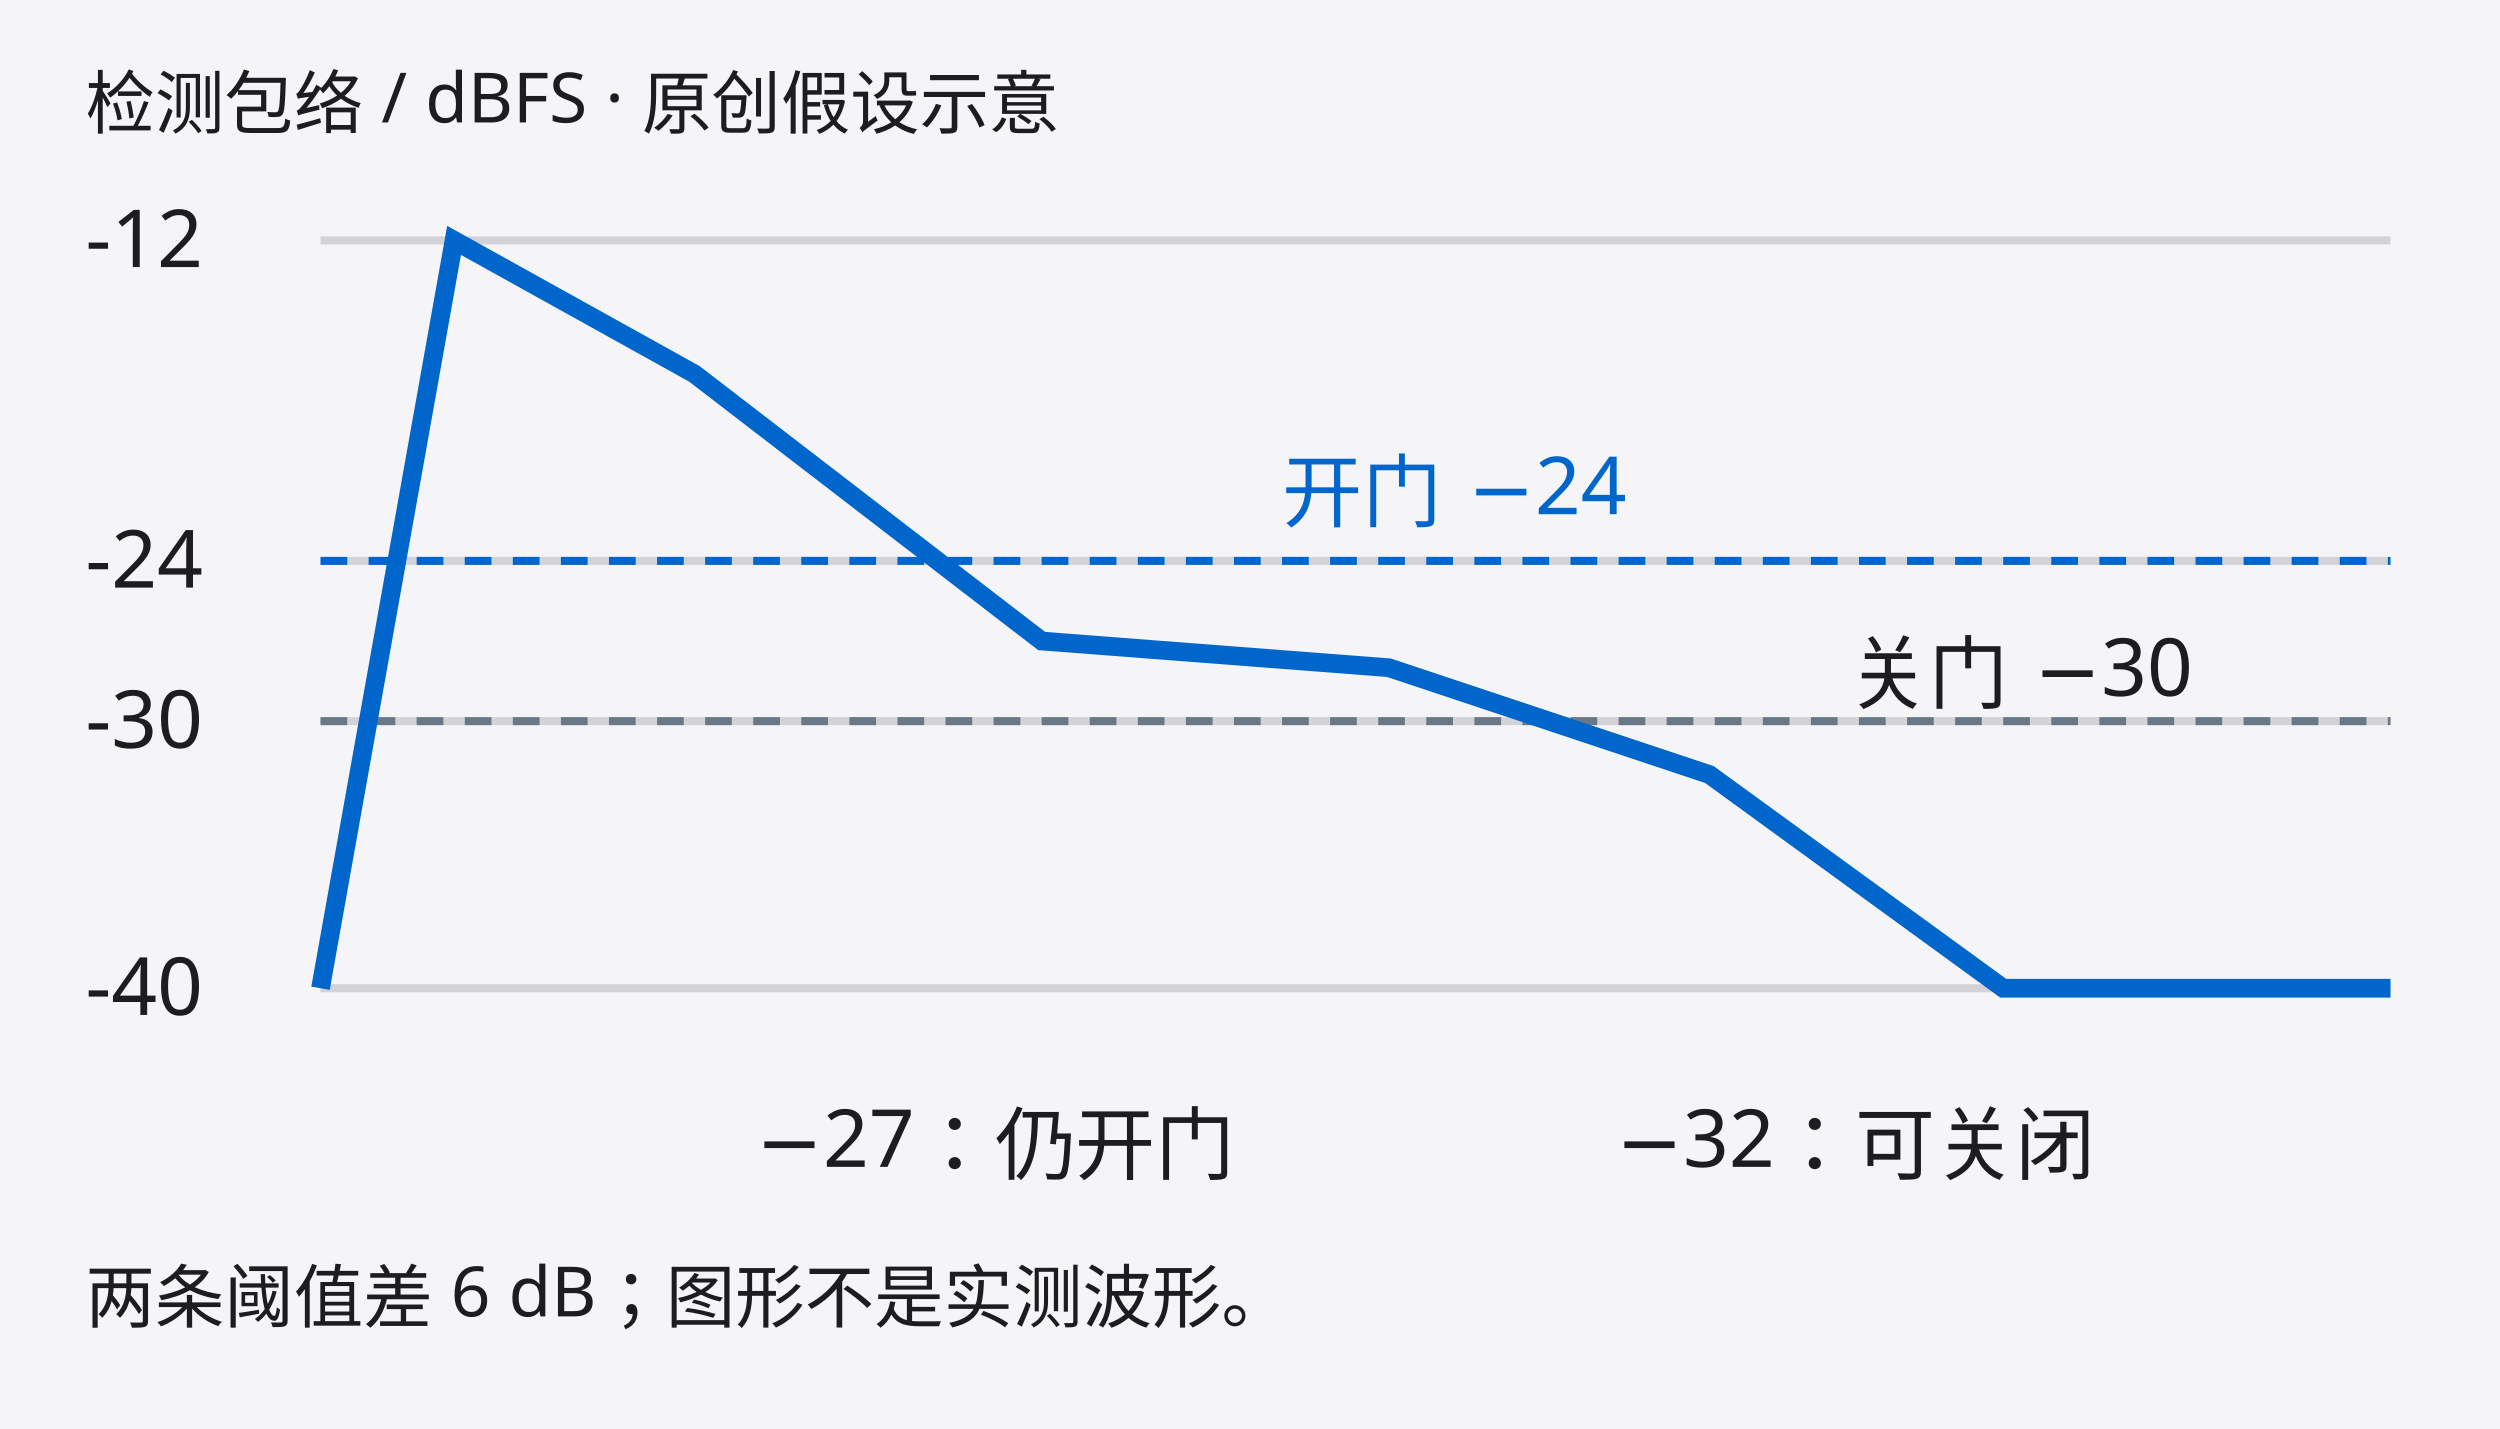
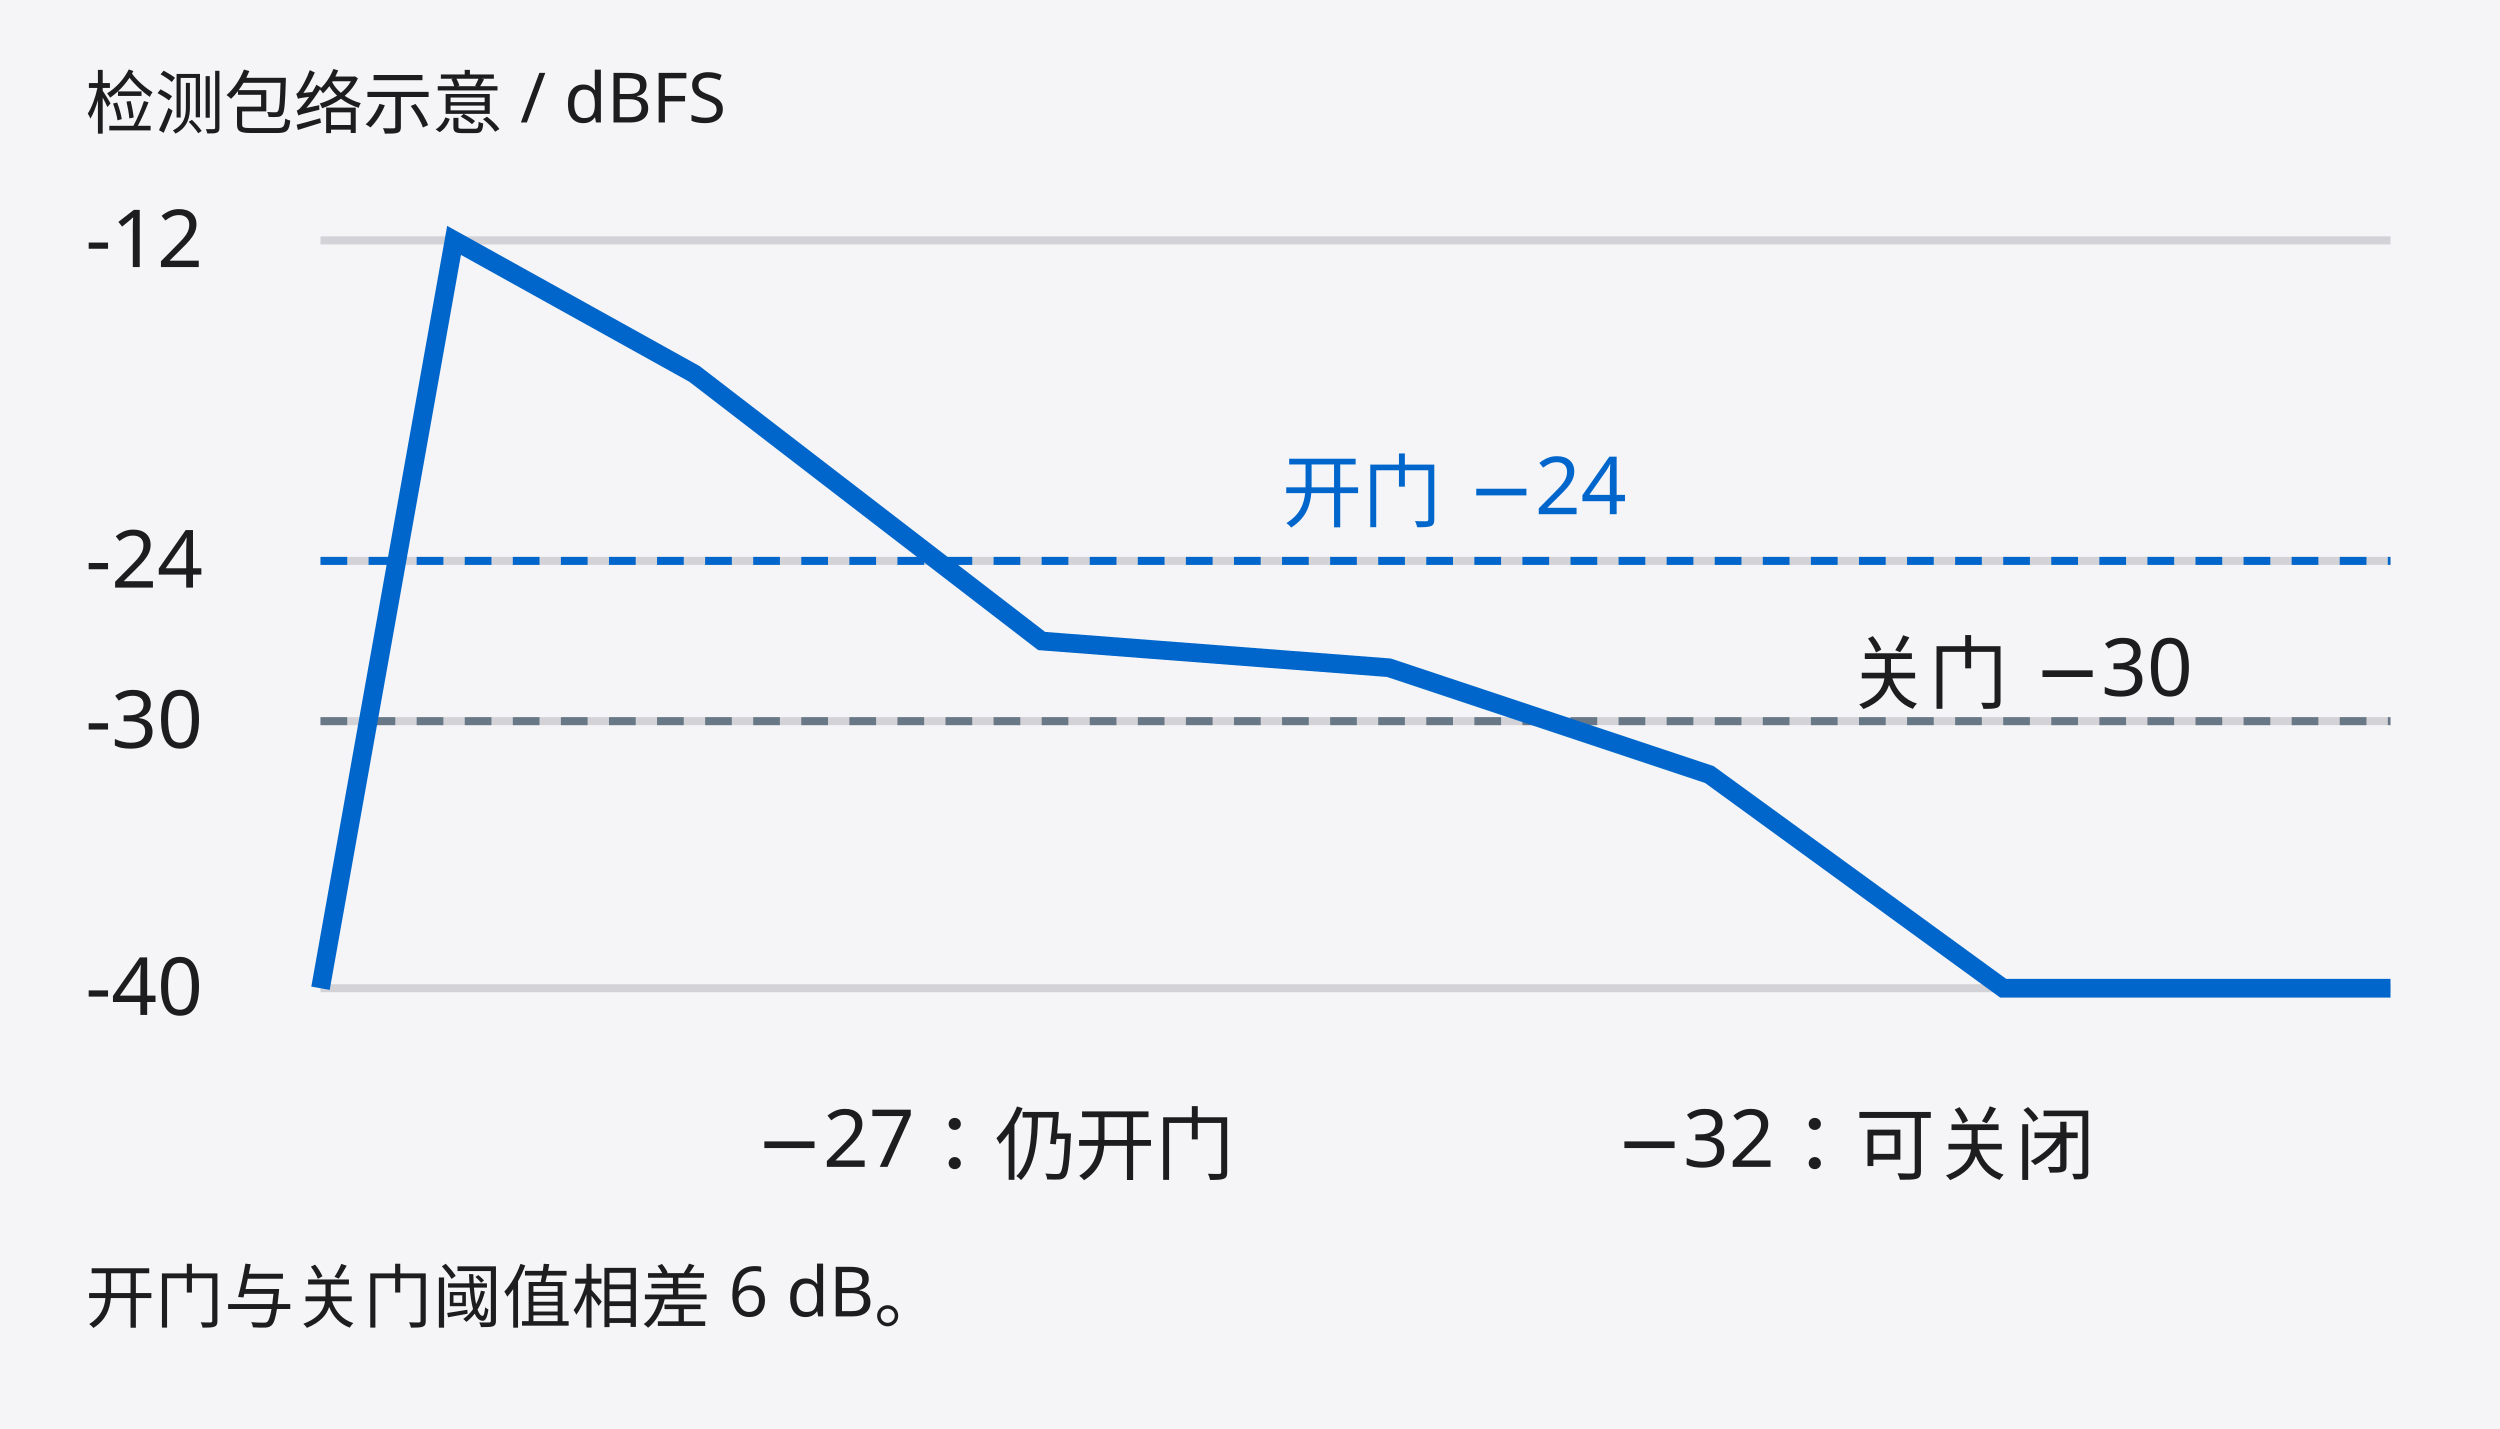
<svg xmlns="http://www.w3.org/2000/svg" width="936" height="535" viewBox="0 0 936 535">
  <rect width="936" height="535" fill="#f5f5f7" />
  <style>text{font-family:Noto Sans SC,sans-serif;fill:#1d1d1f;font-size:30px} .blue{fill:#0066cc} .small{font-size:26px}</style>
-   <text x="32" y="48" class="small">检测包络 / dBFS · 原创假设示意</text>
+   <text x="32" y="48" class="small">检测包络示意 / dBFS</text>
  <line x1="120" y1="90" x2="895" y2="90" stroke="#d2d2d7" stroke-width="3" stroke-dasharray="" />
  <text x="32" y="100" class="">-12</text>
  <line x1="120" y1="210" x2="895" y2="210" stroke="#d2d2d7" stroke-width="3" stroke-dasharray="" />
  <text x="32" y="220" class="">-24</text>
  <line x1="120" y1="270" x2="895" y2="270" stroke="#d2d2d7" stroke-width="3" stroke-dasharray="" />
  <text x="32" y="280" class="">-30</text>
  <line x1="120" y1="370" x2="895" y2="370" stroke="#d2d2d7" stroke-width="3" stroke-dasharray="" />
  <text x="32" y="380" class="">-40</text>
  <line x1="120" y1="210" x2="895" y2="210" stroke="#0066cc" stroke-width="3" stroke-dasharray="10 8" />
  <line x1="120" y1="270" x2="895" y2="270" stroke="#697887" stroke-width="3" stroke-dasharray="10 8" />
  <polyline points="120,370 170,90 260,140 390,240 520,250 640,290 750,370 895,370" fill="none" stroke="#0066cc" stroke-width="7" />
  <text x="480" y="195" class="blue">开门 −24</text>
  <text x="692" y="263" class="">关门 −30</text>
  <text x="283" y="438" class="">−27：仍开门</text>
  <text x="605" y="438" class="">−32：可关闭</text>
-   <text x="32" y="495" class="small">两条阈值差 6 dB；图形不是实测波形。</text>
+   <text x="32" y="495" class="small">开门与关门阈值相差 6 dB。</text>
</svg>
